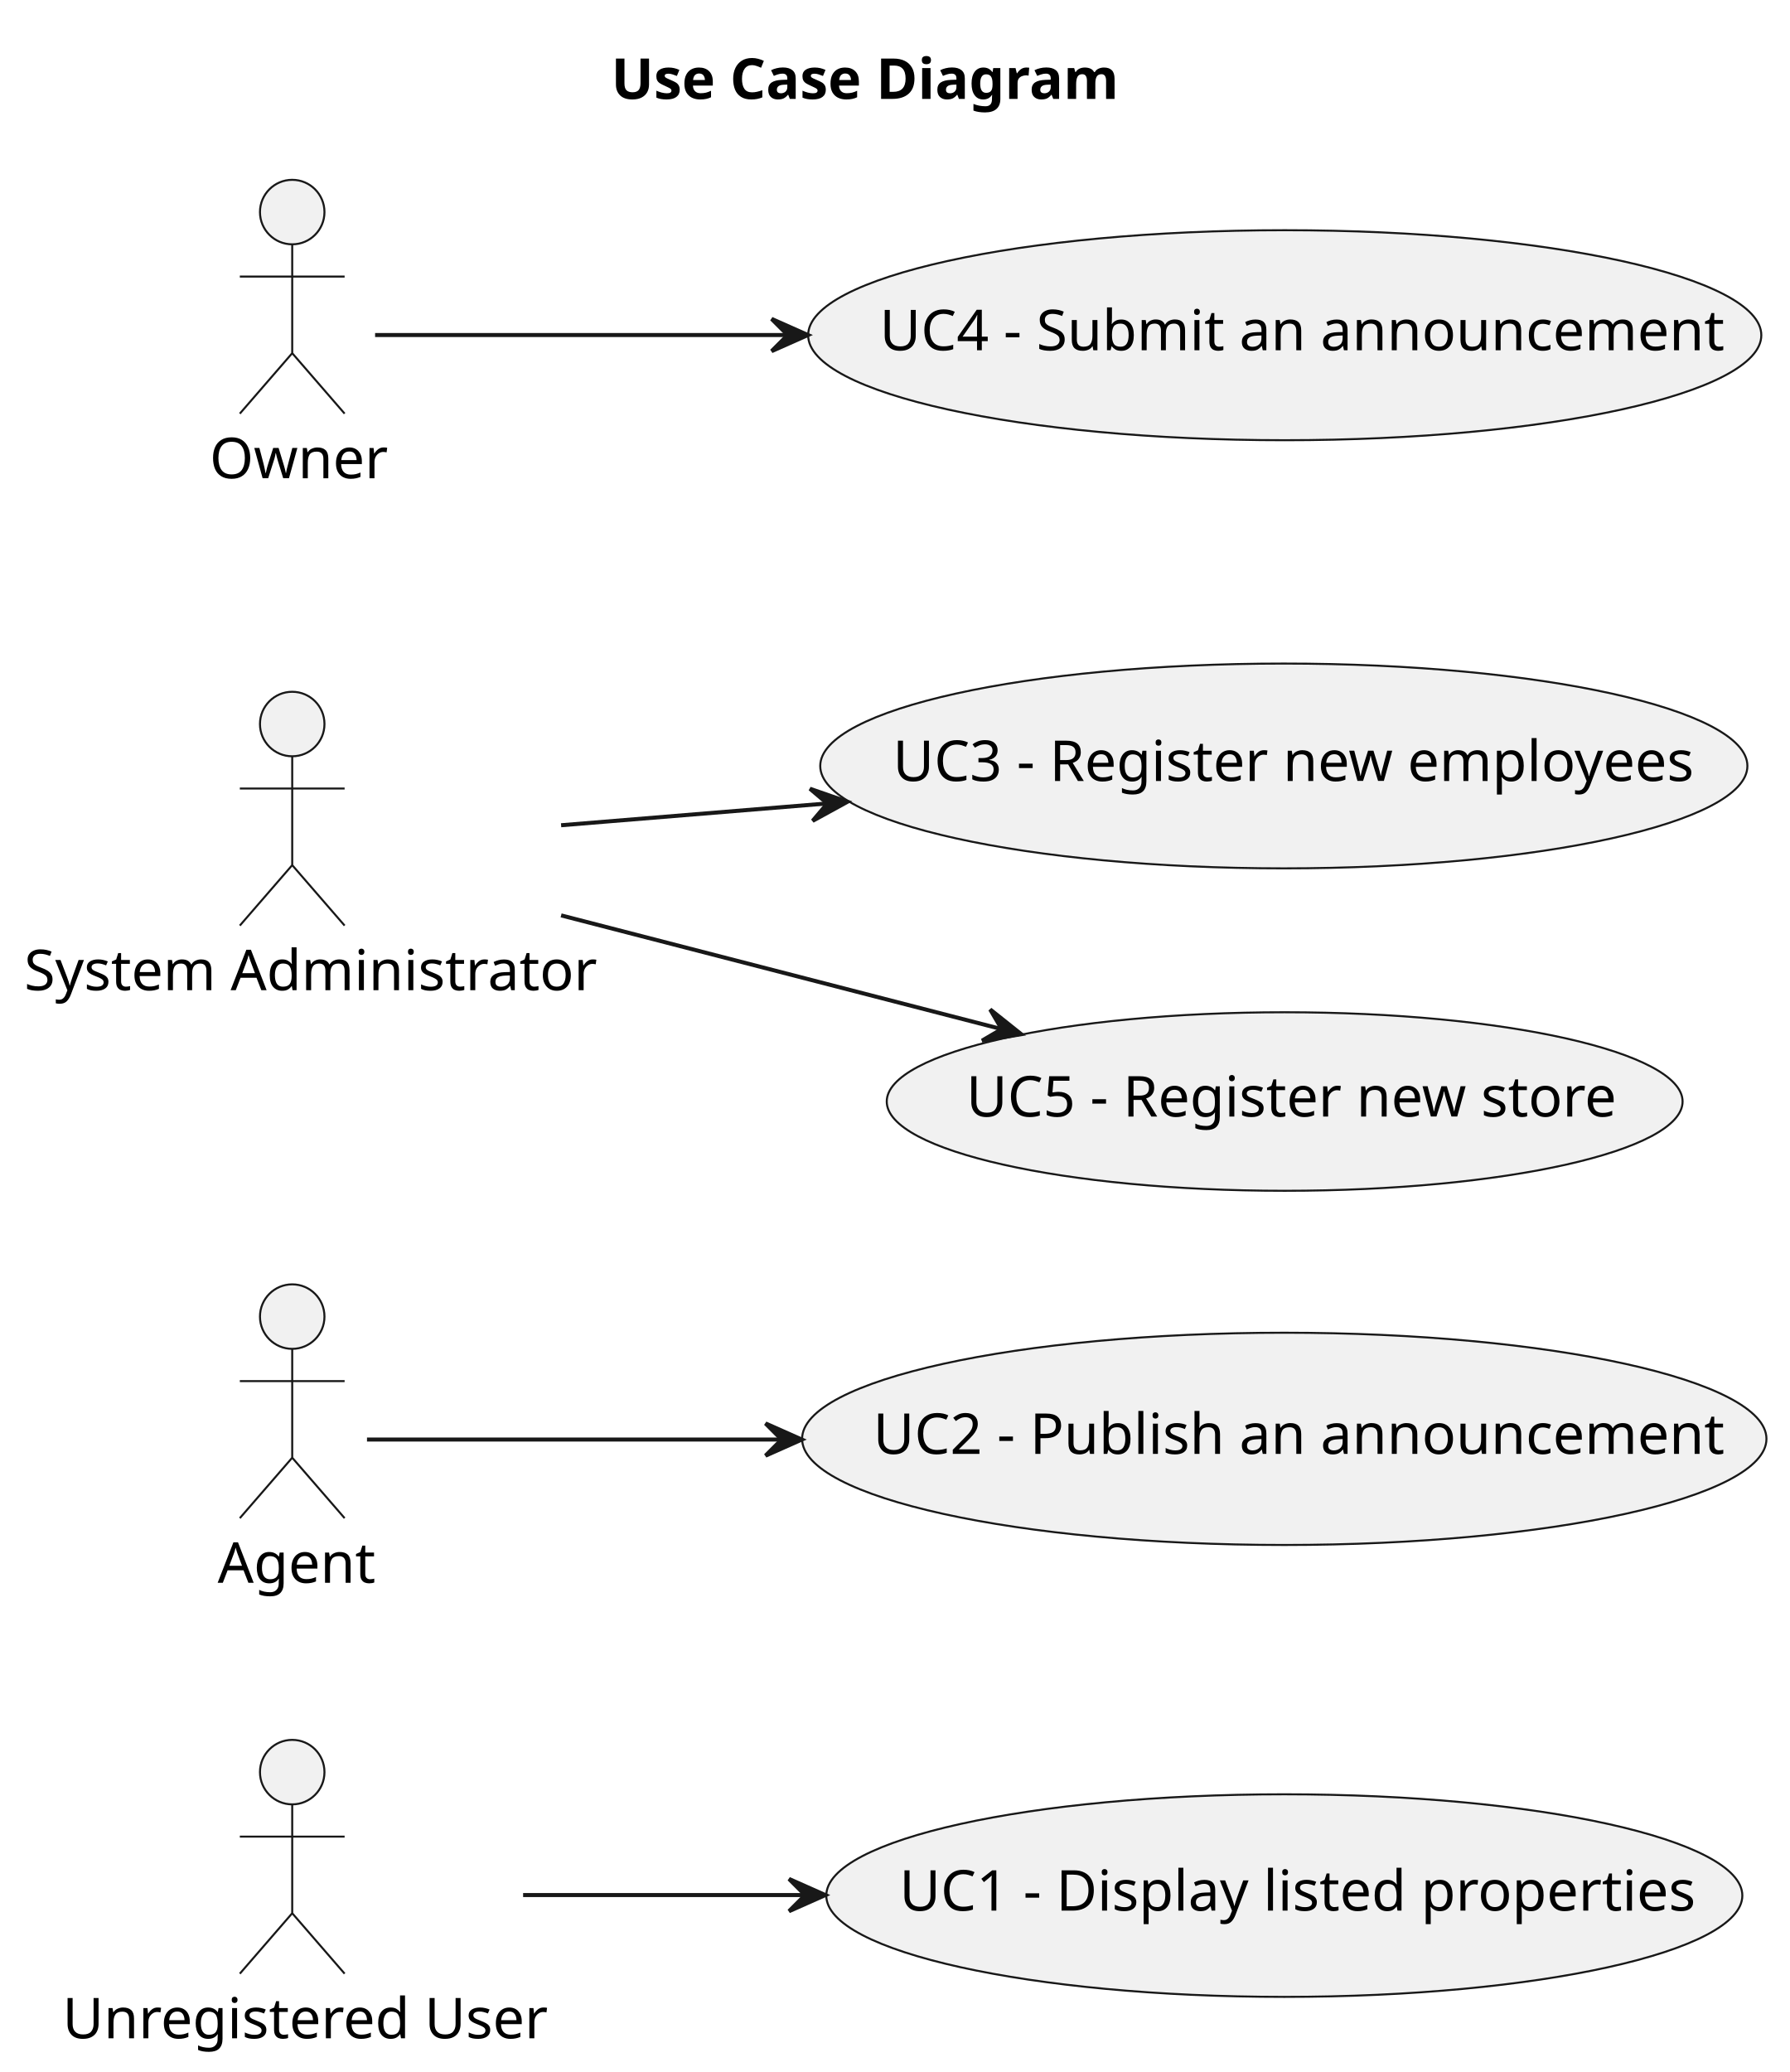
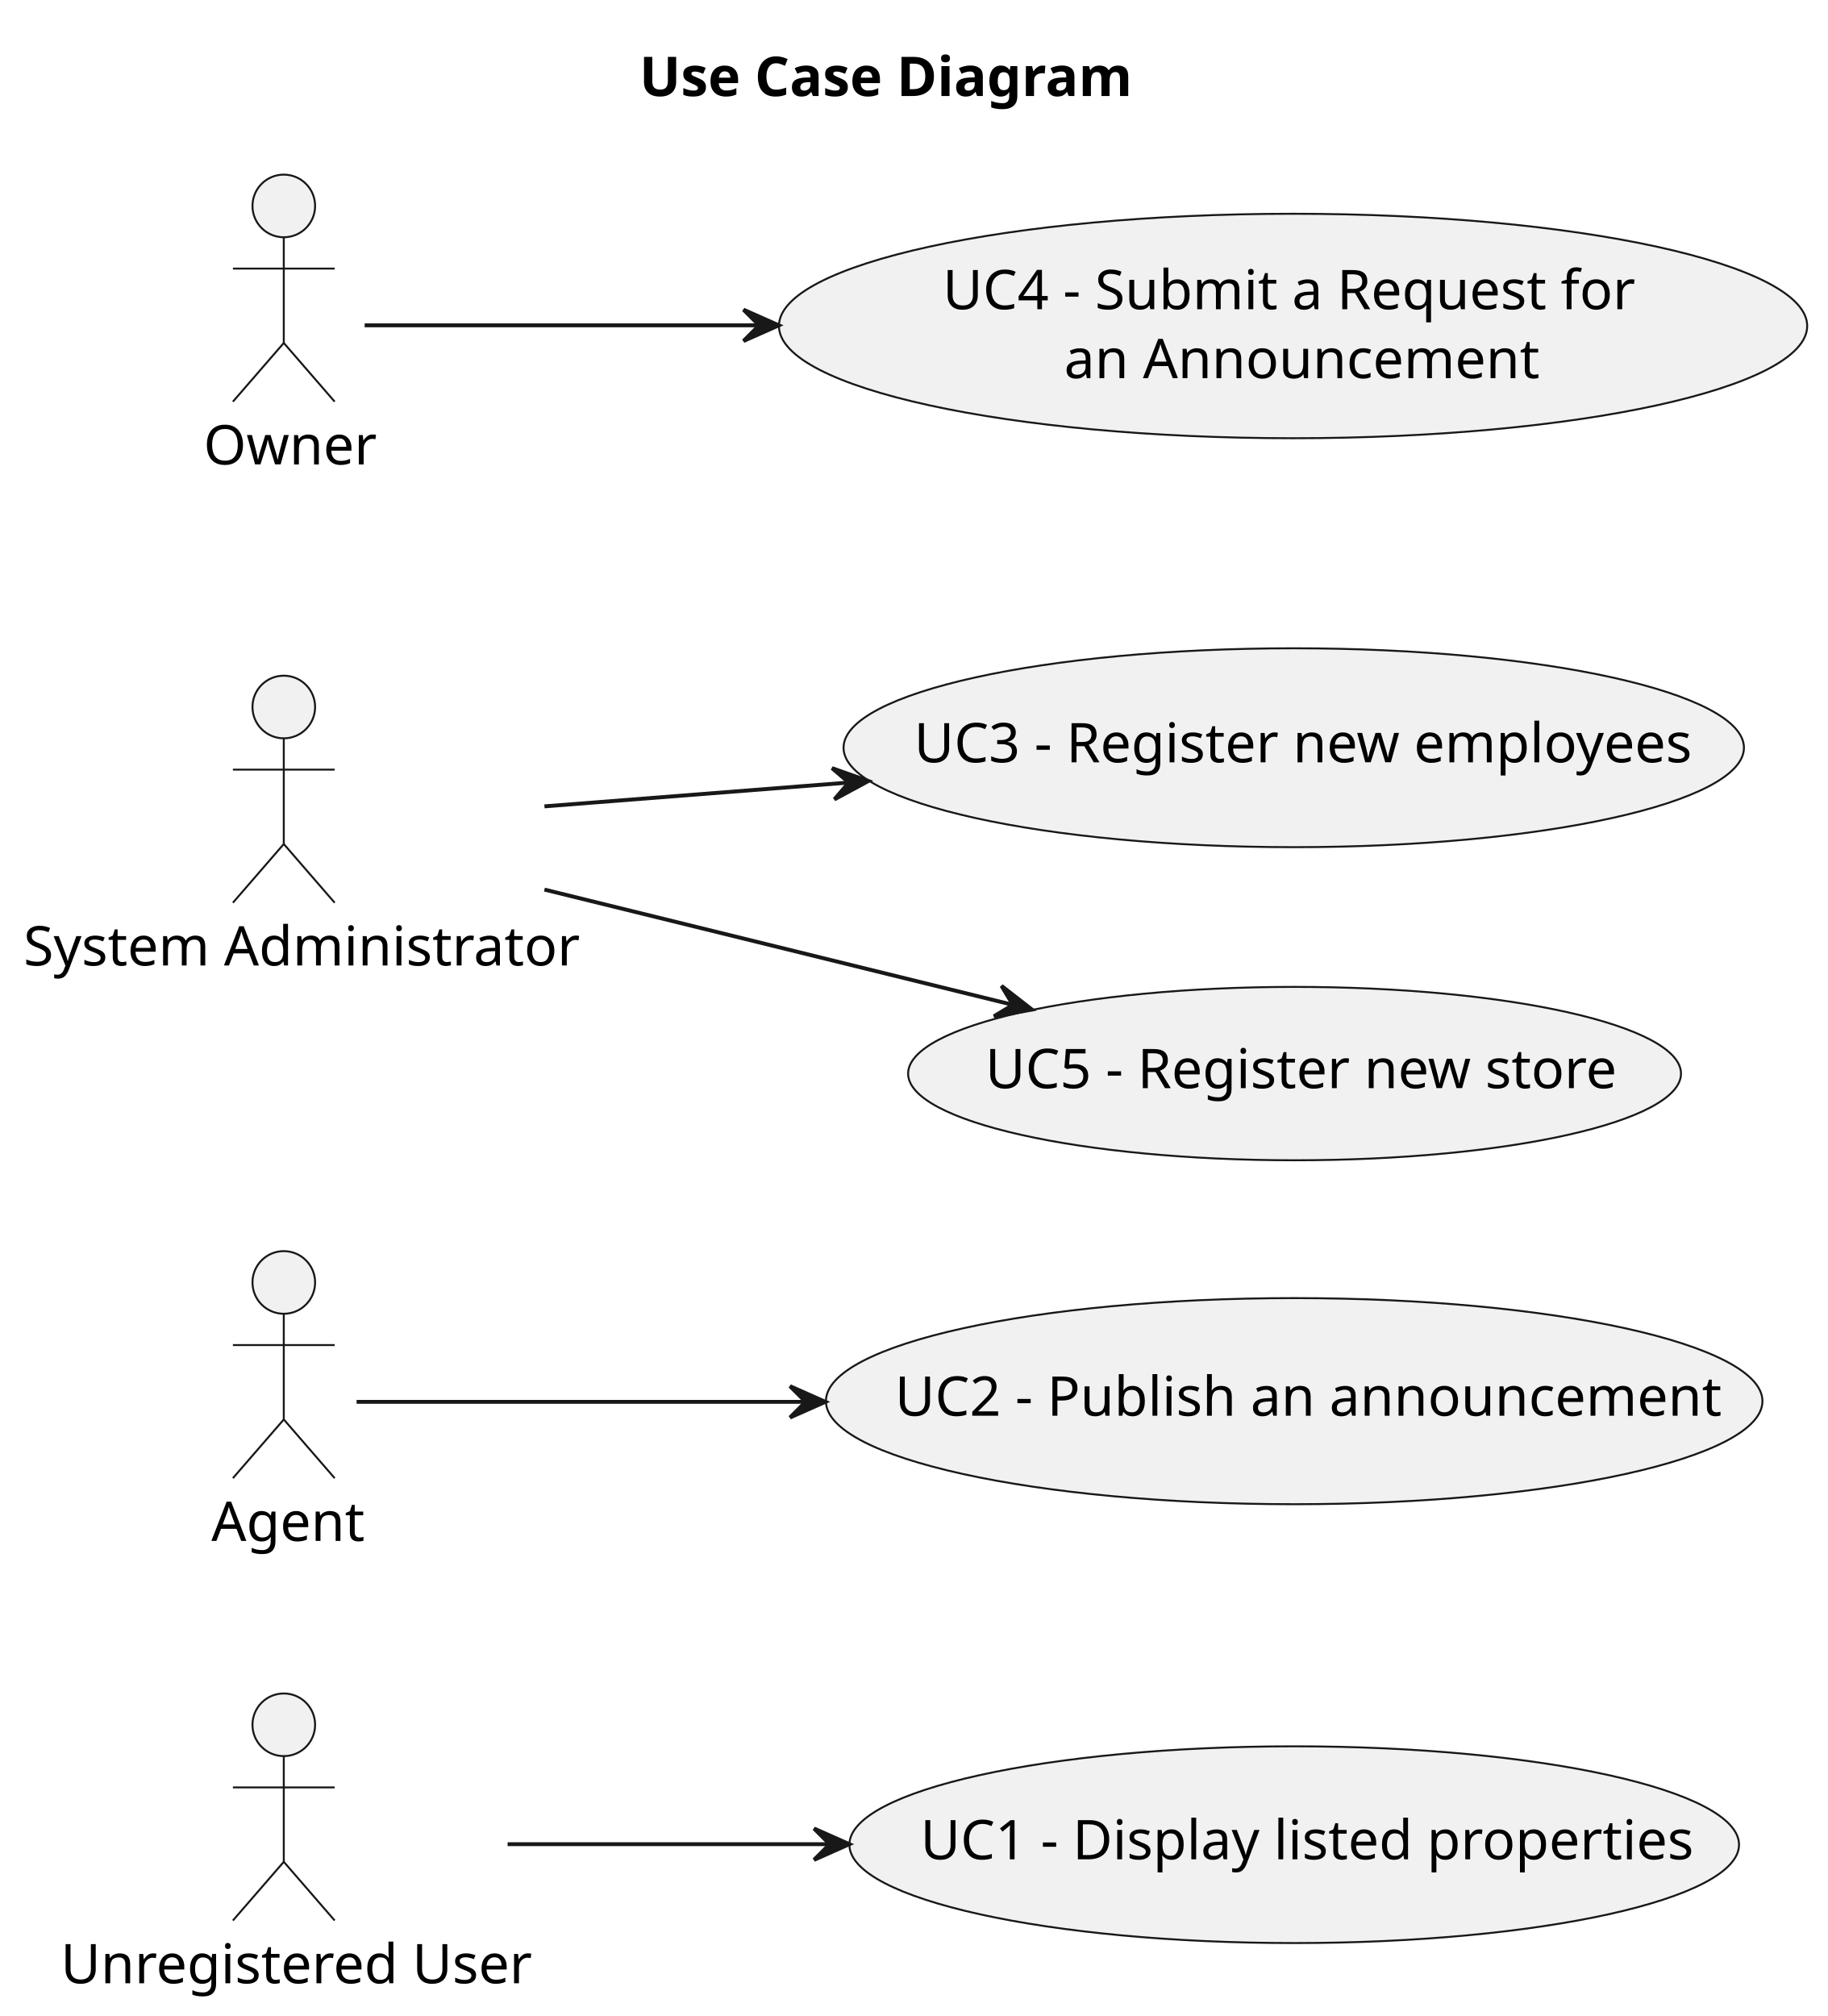
- <svg xmlns="http://www.w3.org/2000/svg" contentStyleType="text/css" height="514px" preserveAspectRatio="none" style="width:444px;height:514px;background:#FFFFFF;" version="1.1" viewBox="0 0 444 514" width="444px" zoomAndPan="magnify">
+ <svg xmlns="http://www.w3.org/2000/svg" contentStyleType="text/css" height="515px" preserveAspectRatio="none" style="width:467px;height:515px;background:#FFFFFF;" version="1.1" viewBox="0 0 467 515" width="467px" zoomAndPan="magnify">
  <defs />
  <g>
-     <text fill="#000000" font-family="sans-serif" font-size="14" font-weight="bold" lengthAdjust="spacing" textLength="127" x="151.628" y="24.533">Use Case Diagram</text>
+     <text fill="#000000" font-family="sans-serif" font-size="14" font-weight="bold" lengthAdjust="spacing" textLength="127" x="163.343" y="24.533">Use Case Diagram</text>
    <g id="elem_UC1">
-       <ellipse cx="318.636" cy="470.237" fill="#F1F1F1" rx="113.636" ry="25.127" style="stroke:#181818;stroke-width:0.5;" />
-       <text fill="#000000" font-family="sans-serif" font-size="14" lengthAdjust="spacing" textLength="191" x="223.136" y="473.965">UC1 - Display listed properties</text>
+       <ellipse cx="330.636" cy="471.237" fill="#F1F1F1" rx="113.636" ry="25.127" style="stroke:#181818;stroke-width:0.5;" />
+       <text fill="#000000" font-family="sans-serif" font-size="14" lengthAdjust="spacing" textLength="191" x="235.136" y="474.965">UC1 - Display listed properties</text>
    </g>
    <g id="elem_Unregistered User">
-       <ellipse cx="72.5" cy="439.609" fill="#F1F1F1" rx="8" ry="8" style="stroke:#181818;stroke-width:0.5;" />
-       <path d="M72.5,447.609 L72.5,474.609 M59.5,455.609 L85.5,455.609 M72.5,474.609 L59.5,489.609 M72.5,474.609 L85.5,489.609 " fill="none" style="stroke:#181818;stroke-width:0.5;" />
-       <text fill="#000000" font-family="sans-serif" font-size="14" lengthAdjust="spacing" textLength="114" x="15.5" y="505.643">Unregistered User</text>
+       <ellipse cx="72.5" cy="440.609" fill="#F1F1F1" rx="8" ry="8" style="stroke:#181818;stroke-width:0.5;" />
+       <path d="M72.5,448.609 L72.5,475.609 M59.5,456.609 L85.5,456.609 M72.5,475.609 L59.5,490.609 M72.5,475.609 L85.5,490.609 " fill="none" style="stroke:#181818;stroke-width:0.5;" />
+       <text fill="#000000" font-family="sans-serif" font-size="14" lengthAdjust="spacing" textLength="114" x="15.5" y="506.643">Unregistered User</text>
    </g>
    <g id="elem_UC2">
-       <ellipse cx="318.628" cy="356.935" fill="#F1F1F1" rx="119.628" ry="26.326" style="stroke:#181818;stroke-width:0.5;" />
-       <text fill="#000000" font-family="sans-serif" font-size="14" lengthAdjust="spacing" textLength="204" x="216.628" y="360.663">UC2 - Publish an announcement</text>
+       <ellipse cx="330.628" cy="357.935" fill="#F1F1F1" rx="119.628" ry="26.326" style="stroke:#181818;stroke-width:0.5;" />
+       <text fill="#000000" font-family="sans-serif" font-size="14" lengthAdjust="spacing" textLength="204" x="228.628" y="361.663">UC2 - Publish an announcement</text>
    </g>
    <g id="elem_Agent">
-       <ellipse cx="72.5" cy="326.609" fill="#F1F1F1" rx="8" ry="8" style="stroke:#181818;stroke-width:0.5;" />
-       <path d="M72.5,334.609 L72.5,361.609 M59.5,342.609 L85.5,342.609 M72.5,361.609 L59.5,376.609 M72.5,361.609 L85.5,376.609 " fill="none" style="stroke:#181818;stroke-width:0.5;" />
-       <text fill="#000000" font-family="sans-serif" font-size="14" lengthAdjust="spacing" textLength="37" x="54" y="392.643">Agent</text>
+       <ellipse cx="72.5" cy="327.609" fill="#F1F1F1" rx="8" ry="8" style="stroke:#181818;stroke-width:0.5;" />
+       <path d="M72.5,335.609 L72.5,362.609 M59.5,343.609 L85.5,343.609 M72.5,362.609 L59.5,377.609 M72.5,362.609 L85.5,377.609 " fill="none" style="stroke:#181818;stroke-width:0.5;" />
+       <text fill="#000000" font-family="sans-serif" font-size="14" lengthAdjust="spacing" textLength="37" x="54" y="393.643">Agent</text>
    </g>
    <g id="elem_UC3">
-       <ellipse cx="318.514" cy="190.012" fill="#F1F1F1" rx="115.014" ry="25.403" style="stroke:#181818;stroke-width:0.5;" />
-       <text fill="#000000" font-family="sans-serif" font-size="14" lengthAdjust="spacing" textLength="194" x="221.514" y="193.741">UC3 - Register new employees</text>
+       <ellipse cx="330.514" cy="191.012" fill="#F1F1F1" rx="115.014" ry="25.403" style="stroke:#181818;stroke-width:0.5;" />
+       <text fill="#000000" font-family="sans-serif" font-size="14" lengthAdjust="spacing" textLength="194" x="233.514" y="194.741">UC3 - Register new employees</text>
    </g>
    <g id="elem_System Administrator">
-       <ellipse cx="72.5" cy="179.609" fill="#F1F1F1" rx="8" ry="8" style="stroke:#181818;stroke-width:0.5;" />
-       <path d="M72.5,187.609 L72.5,214.609 M59.5,195.609 L85.5,195.609 M72.5,214.609 L59.5,229.609 M72.5,214.609 L85.5,229.609 " fill="none" style="stroke:#181818;stroke-width:0.5;" />
-       <text fill="#000000" font-family="sans-serif" font-size="14" lengthAdjust="spacing" textLength="133" x="6" y="245.643">System Administrator</text>
+       <ellipse cx="72.5" cy="180.609" fill="#F1F1F1" rx="8" ry="8" style="stroke:#181818;stroke-width:0.5;" />
+       <path d="M72.5,188.609 L72.5,215.609 M59.5,196.609 L85.5,196.609 M72.5,215.609 L59.5,230.609 M72.5,215.609 L85.5,230.609 " fill="none" style="stroke:#181818;stroke-width:0.5;" />
+       <text fill="#000000" font-family="sans-serif" font-size="14" lengthAdjust="spacing" textLength="133" x="6" y="246.643">System Administrator</text>
    </g>
    <g id="elem_UC5">
-       <ellipse cx="318.724" cy="273.254" fill="#F1F1F1" rx="98.724" ry="22.145" style="stroke:#181818;stroke-width:0.5;" />
-       <text fill="#000000" font-family="sans-serif" font-size="14" lengthAdjust="spacing" textLength="158" x="239.724" y="276.983">UC5 - Register new store</text>
+       <ellipse cx="330.724" cy="274.254" fill="#F1F1F1" rx="98.724" ry="22.145" style="stroke:#181818;stroke-width:0.5;" />
+       <text fill="#000000" font-family="sans-serif" font-size="14" lengthAdjust="spacing" textLength="158" x="251.724" y="277.983">UC5 - Register new store</text>
    </g>
    <g id="elem_UC4">
-       <ellipse cx="318.74" cy="83.157" fill="#F1F1F1" rx="118.24" ry="26.048" style="stroke:#181818;stroke-width:0.5;" />
-       <text fill="#000000" font-family="sans-serif" font-size="14" lengthAdjust="spacing" textLength="201" x="218.24" y="86.886">UC4 - Submit an announcement</text>
+       <ellipse cx="330.343" cy="83.278" fill="#F1F1F1" rx="131.343" ry="28.669" style="stroke:#181818;stroke-width:0.5;" />
+       <text fill="#000000" font-family="sans-serif" font-size="14" lengthAdjust="spacing" textLength="173" x="240.843" y="78.99">UC4 - Submit a Request for</text>
+       <text fill="#000000" font-family="sans-serif" font-size="14" lengthAdjust="spacing" textLength="115" x="271.843" y="96.599">an Announcement</text>
    </g>
    <g id="elem_Owner">
      <ellipse cx="72.5" cy="52.609" fill="#F1F1F1" rx="8" ry="8" style="stroke:#181818;stroke-width:0.5;" />
      <path d="M72.5,60.609 L72.5,87.609 M59.5,68.609 L85.5,68.609 M72.5,87.609 L59.5,102.609 M72.5,87.609 L85.5,102.609 " fill="none" style="stroke:#181818;stroke-width:0.5;" />
      <text fill="#000000" font-family="sans-serif" font-size="14" lengthAdjust="spacing" textLength="41" x="52" y="118.643">Owner</text>
    </g>
    <g id="link_Unregistered User_UC1">
-       <path d="M129.78,470.109 C150.68,470.109 175.23,470.109 199.57,470.109 " fill="none" id="Unregistered User-to-UC1" style="stroke:#181818;stroke-width:1.0;" />
-       <polygon fill="#181818" points="204.76,470.109,195.76,466.109,199.76,470.109,195.76,474.109,204.76,470.109" style="stroke:#181818;stroke-width:1.0;" />
+       <path d="M129.68,471.109 C153.86,471.109 183.09,471.109 211.65,471.109 " fill="none" id="Unregistered User-to-UC1" style="stroke:#181818;stroke-width:1.0;" />
+       <polygon fill="#181818" points="216.97,471.109,207.97,467.109,211.97,471.109,207.97,475.109,216.97,471.109" style="stroke:#181818;stroke-width:1.0;" />
    </g>
    <g id="link_Agent_UC2">
-       <path d="M91.05,357.109 C113.17,357.109 153.19,357.109 193.5,357.109 " fill="none" id="Agent-to-UC2" style="stroke:#181818;stroke-width:1.0;" />
-       <polygon fill="#181818" points="198.93,357.109,189.93,353.109,193.93,357.109,189.93,361.109,198.93,357.109" style="stroke:#181818;stroke-width:1.0;" />
+       <path d="M91.1,358.109 C115.24,358.109 160.78,358.109 205.64,358.109 " fill="none" id="Agent-to-UC2" style="stroke:#181818;stroke-width:1.0;" />
+       <polygon fill="#181818" points="210.83,358.109,201.83,354.109,205.83,358.109,201.83,362.109,210.83,358.109" style="stroke:#181818;stroke-width:1.0;" />
    </g>
    <g id="link_System Administrator_UC3">
-       <path d="M139.21,204.719 C159.55,203.059 182.56,201.169 205.13,199.319 " fill="none" id="System Administrator-to-UC3" style="stroke:#181818;stroke-width:1.0;" />
-       <polygon fill="#181818" points="210.25,198.899,200.949,195.661,205.267,199.315,201.613,203.633,210.25,198.899" style="stroke:#181818;stroke-width:1.0;" />
+       <path d="M139.09,205.989 C162.7,204.139 190.07,201.999 216.55,199.929 " fill="none" id="System Administrator-to-UC3" style="stroke:#181818;stroke-width:1.0;" />
+       <polygon fill="#181818" points="221.84,199.519,212.558,196.226,216.855,199.905,213.175,204.202,221.84,199.519" style="stroke:#181818;stroke-width:1.0;" />
    </g>
    <g id="link_System Administrator_UC5">
-       <path d="M139.21,227.079 C172.98,235.789 214.11,246.419 248.36,255.259 " fill="none" id="System Administrator-to-UC5" style="stroke:#181818;stroke-width:1.0;" />
-       <polygon fill="#181818" points="253.36,256.549,245.658,250.411,248.521,255.29,243.643,258.153,253.36,256.549" style="stroke:#181818;stroke-width:1.0;" />
+       <path d="M139.09,227.249 C175.67,236.249 221.25,247.469 258.65,256.669 " fill="none" id="System Administrator-to-UC5" style="stroke:#181818;stroke-width:1.0;" />
+       <polygon fill="#181818" points="263.63,257.899,255.856,251.852,258.777,256.697,253.932,259.617,263.63,257.899" style="stroke:#181818;stroke-width:1.0;" />
    </g>
    <g id="link_Owner_UC4">
-       <path d="M93.06,83.109 C115.84,83.109 155.44,83.109 195.1,83.109 " fill="none" id="Owner-to-UC4" style="stroke:#181818;stroke-width:1.0;" />
-       <polygon fill="#181818" points="200.44,83.109,191.44,79.109,195.44,83.109,191.44,87.109,200.44,83.109" style="stroke:#181818;stroke-width:1.0;" />
+       <path d="M93.16,83.109 C115.52,83.109 154.06,83.109 193.62,83.109 " fill="none" id="Owner-to-UC4" style="stroke:#181818;stroke-width:1.0;" />
+       <polygon fill="#181818" points="198.95,83.109,189.95,79.109,193.95,83.109,189.95,87.109,198.95,83.109" style="stroke:#181818;stroke-width:1.0;" />
    </g>
  </g>
</svg>
